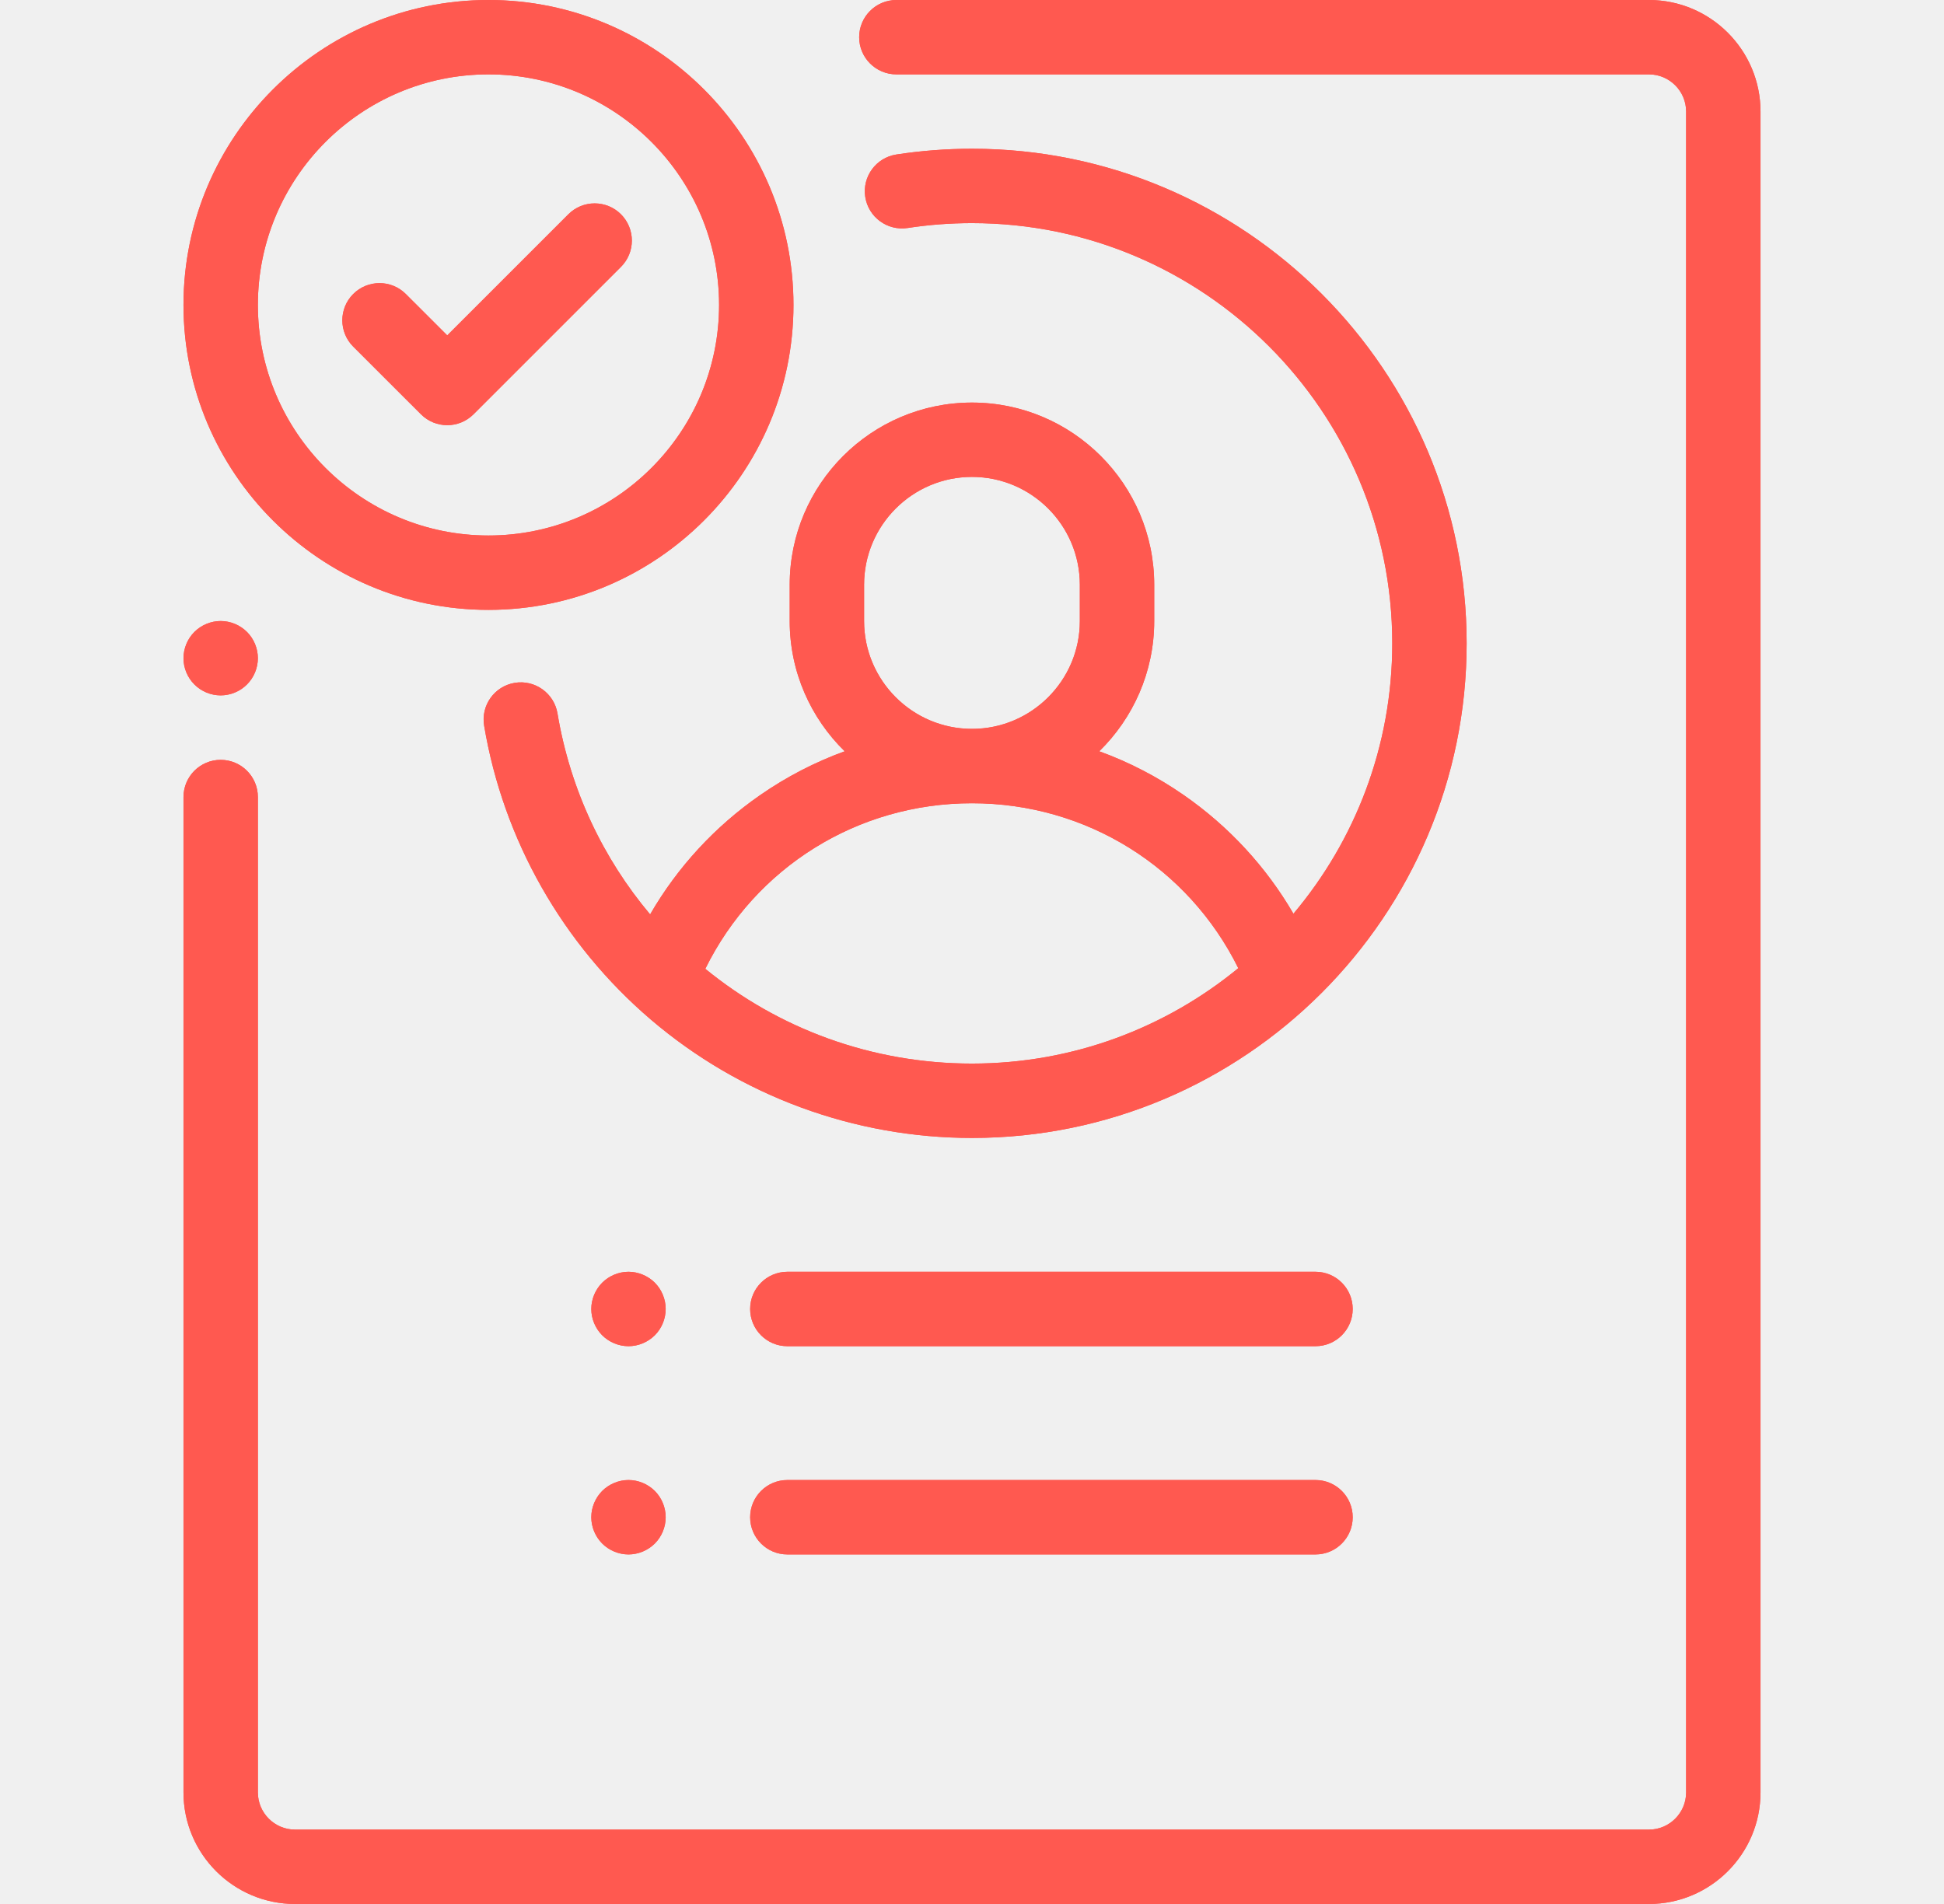
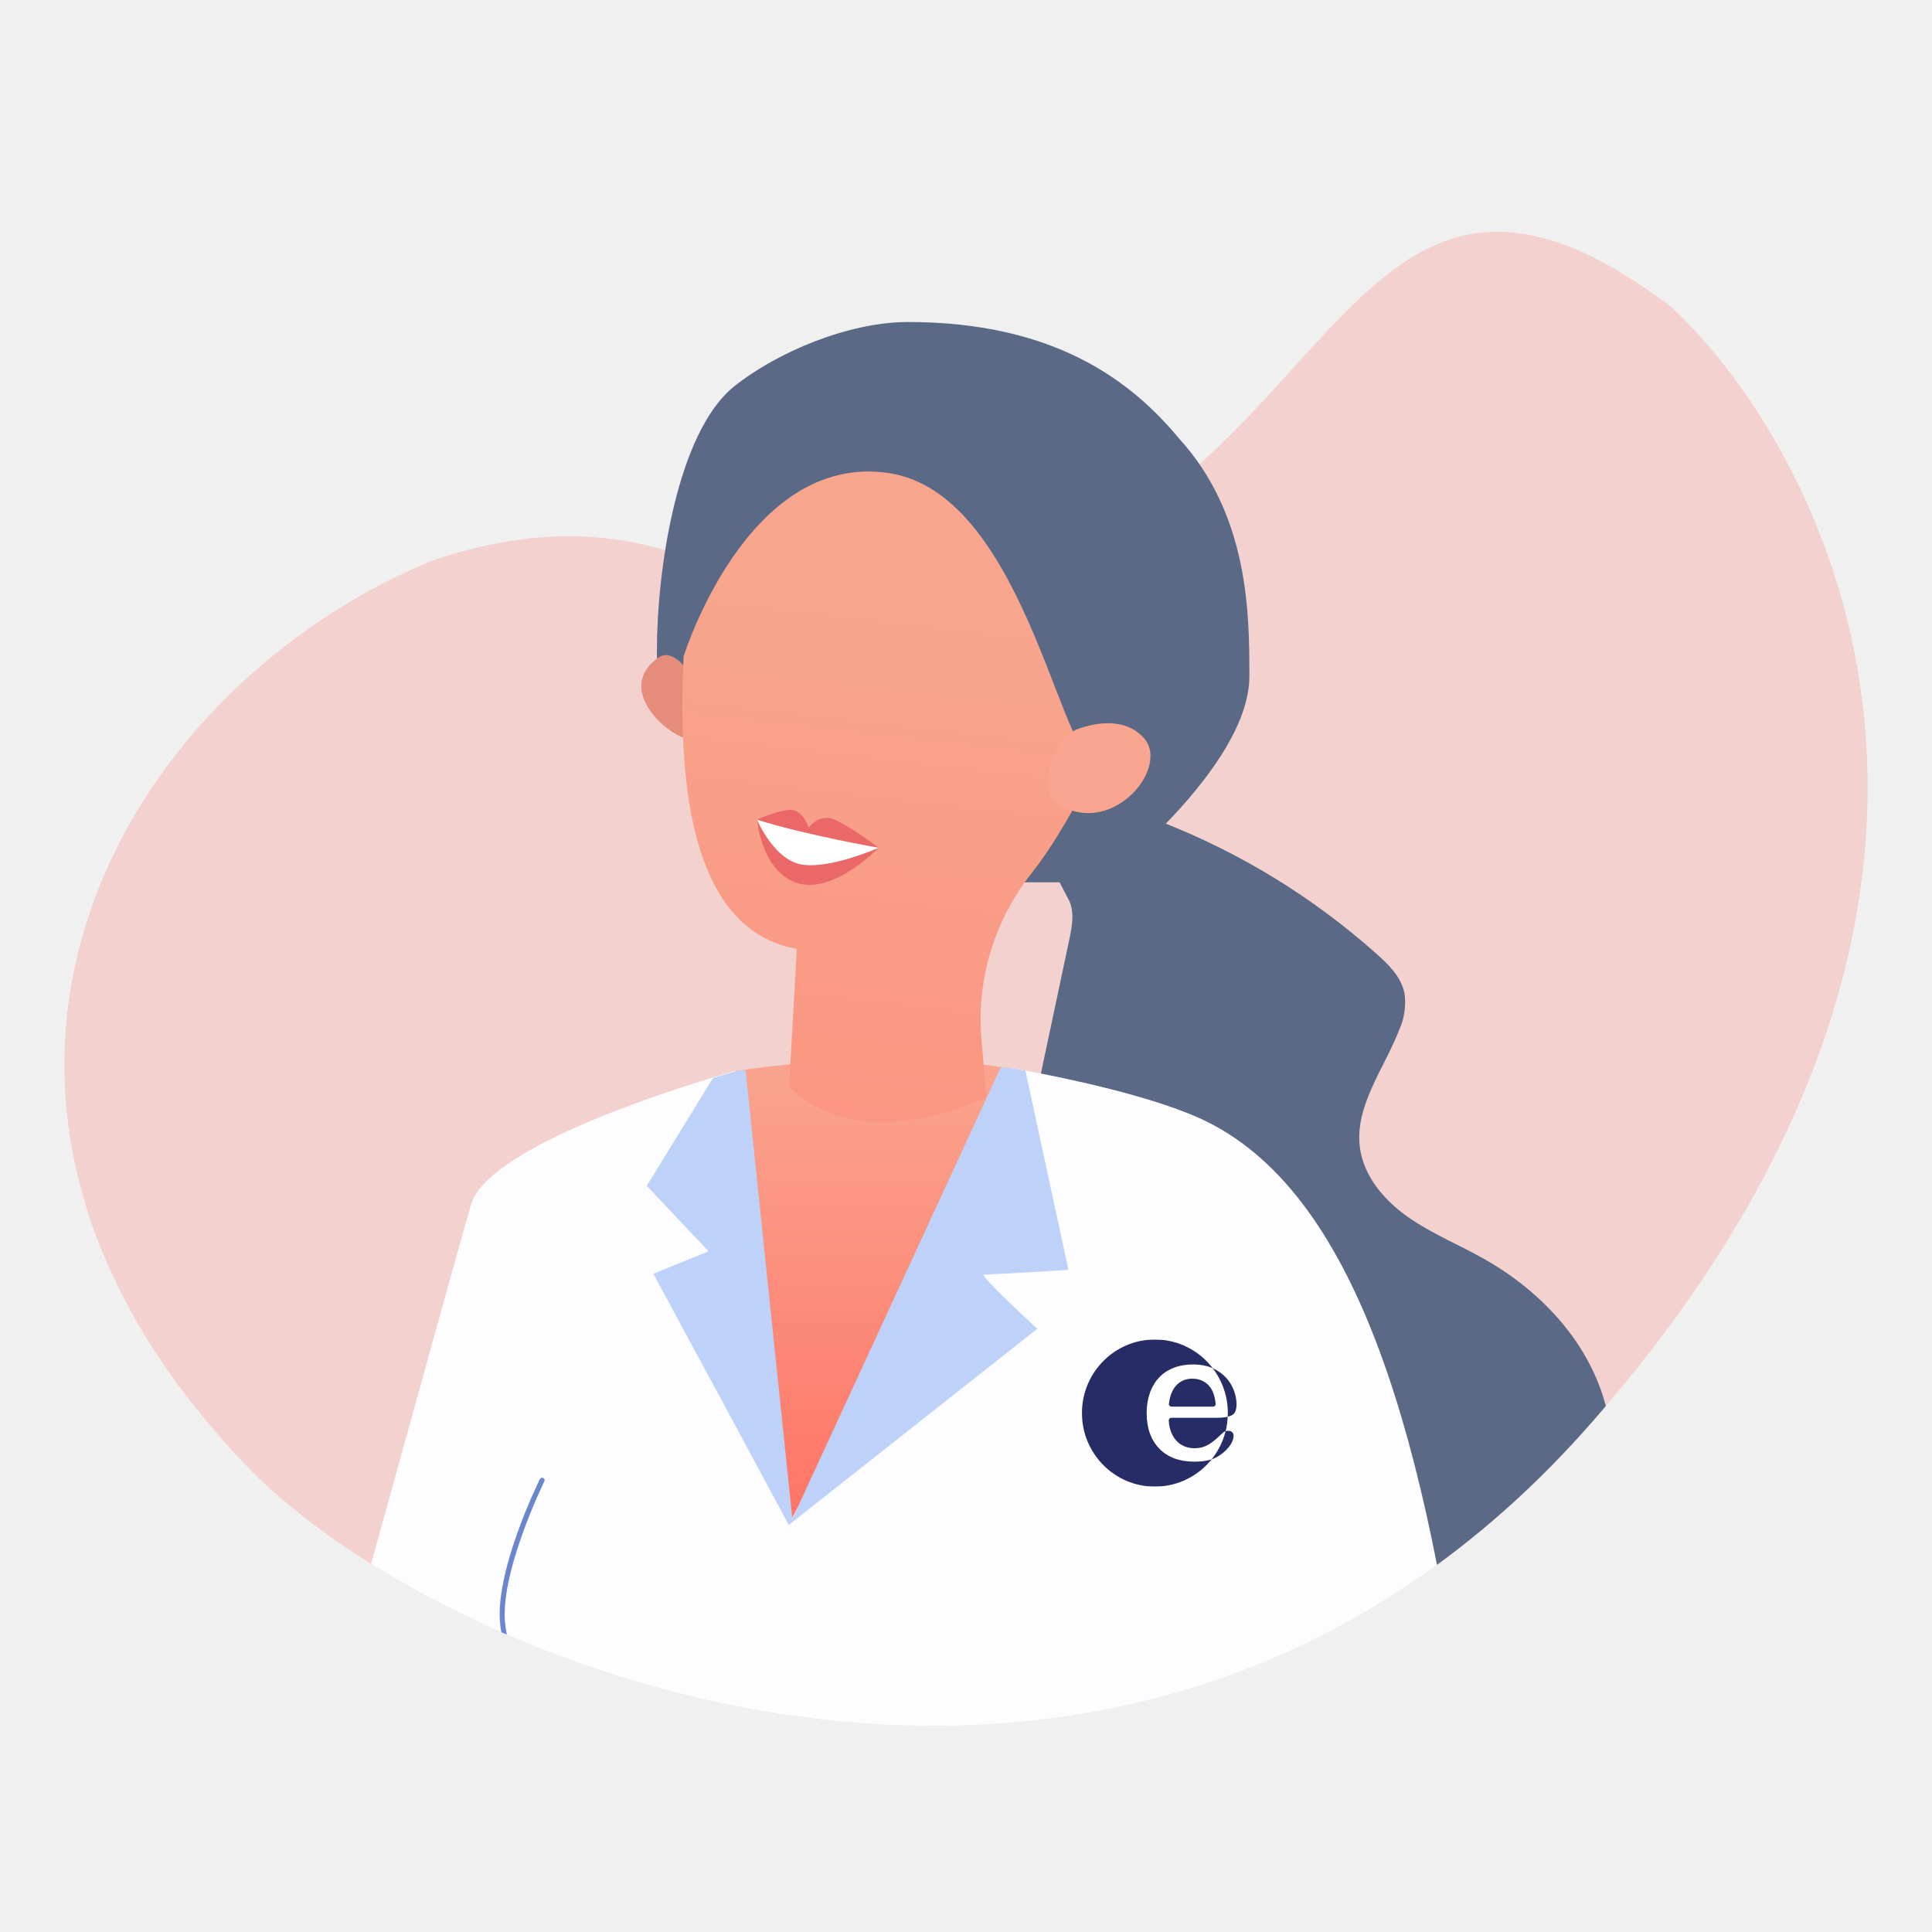
- <svg xmlns="http://www.w3.org/2000/svg" width="49" height="48" viewBox="0 0 49 48" fill="none">
-   <path d="M6.225 15.931C6.051 15.757 5.809 15.656 5.562 15.656C5.316 15.656 5.074 15.757 4.9 15.931C4.725 16.105 4.625 16.347 4.625 16.594C4.625 16.84 4.725 17.082 4.9 17.256C5.074 17.431 5.316 17.531 5.562 17.531C5.809 17.531 6.051 17.431 6.225 17.256C6.4 17.082 6.5 16.84 6.5 16.594C6.5 16.347 6.4 16.105 6.225 15.931Z" fill="#FF5950" />
-   <path d="M6.225 15.931C6.051 15.757 5.809 15.656 5.562 15.656C5.316 15.656 5.074 15.757 4.9 15.931C4.725 16.105 4.625 16.347 4.625 16.594C4.625 16.84 4.725 17.082 4.9 17.256C5.074 17.431 5.316 17.531 5.562 17.531C5.809 17.531 6.051 17.431 6.225 17.256C6.4 17.082 6.5 16.84 6.5 16.594C6.5 16.347 6.4 16.105 6.225 15.931Z" fill="#FF5950" />
-   <path d="M41.562 0H22.594C22.076 0 21.656 0.42 21.656 0.938C21.656 1.455 22.076 1.875 22.594 1.875H41.562C42.079 1.875 42.5 2.296 42.5 2.812V45.188C42.5 45.704 42.079 46.125 41.562 46.125H7.438C6.921 46.125 6.5 45.704 6.5 45.188V20.094C6.5 19.576 6.08 19.156 5.562 19.156C5.045 19.156 4.625 19.576 4.625 20.094V45.188C4.625 46.738 5.887 48 7.438 48H41.562C43.113 48 44.375 46.738 44.375 45.188V2.812C44.375 1.262 43.113 0 41.562 0Z" fill="#FF5950" />
-   <path d="M41.562 0H22.594C22.076 0 21.656 0.42 21.656 0.938C21.656 1.455 22.076 1.875 22.594 1.875H41.562C42.079 1.875 42.5 2.296 42.5 2.812V45.188C42.5 45.704 42.079 46.125 41.562 46.125H7.438C6.921 46.125 6.5 45.704 6.5 45.188V20.094C6.5 19.576 6.08 19.156 5.562 19.156C5.045 19.156 4.625 19.576 4.625 20.094V45.188C4.625 46.738 5.887 48 7.438 48H41.562C43.113 48 44.375 46.738 44.375 45.188V2.812C44.375 1.262 43.113 0 41.562 0Z" fill="#FF5950" />
-   <path d="M24.499 3.75C23.861 3.75 23.22 3.799 22.594 3.895C22.082 3.973 21.731 4.452 21.809 4.963C21.888 5.475 22.366 5.826 22.878 5.748C23.411 5.666 23.956 5.625 24.499 5.625C30.341 5.625 35.093 10.377 35.093 16.219C35.093 18.813 34.155 21.192 32.602 23.035C31.914 21.853 30.975 20.834 29.836 20.043C29.17 19.581 28.456 19.212 27.708 18.94C28.561 18.105 29.093 16.942 29.093 15.656V14.742C29.093 12.209 27.032 10.149 24.499 10.149C21.966 10.149 19.905 12.209 19.905 14.742V15.656C19.905 16.942 20.437 18.105 21.291 18.94C20.543 19.212 19.828 19.581 19.163 20.043C18.018 20.837 17.075 21.863 16.387 23.052C15.203 21.645 14.375 19.915 14.052 17.985C13.966 17.474 13.482 17.13 12.972 17.215C12.461 17.301 12.117 17.784 12.203 18.295C12.685 21.169 14.177 23.8 16.404 25.703C18.657 27.628 21.532 28.688 24.499 28.688C31.375 28.688 36.968 23.094 36.968 16.219C36.968 9.344 31.375 3.75 24.499 3.75ZM21.78 14.742C21.78 13.243 23 12.023 24.499 12.023C25.998 12.023 27.218 13.243 27.218 14.742V15.656C27.218 17.155 25.998 18.375 24.499 18.375C23 18.375 21.78 17.155 21.78 15.656V14.742ZM24.499 26.813C21.961 26.813 19.614 25.926 17.778 24.424C19.037 21.869 21.61 20.25 24.499 20.25C27.382 20.25 29.951 21.862 31.212 24.408C29.384 25.91 27.045 26.813 24.499 26.813Z" fill="#FF5950" />
-   <path d="M24.499 3.75C23.861 3.75 23.22 3.799 22.594 3.895C22.082 3.973 21.731 4.452 21.809 4.963C21.888 5.475 22.366 5.826 22.878 5.748C23.411 5.666 23.956 5.625 24.499 5.625C30.341 5.625 35.093 10.377 35.093 16.219C35.093 18.813 34.155 21.192 32.602 23.035C31.914 21.853 30.975 20.834 29.836 20.043C29.17 19.581 28.456 19.212 27.708 18.94C28.561 18.105 29.093 16.942 29.093 15.656V14.742C29.093 12.209 27.032 10.149 24.499 10.149C21.966 10.149 19.905 12.209 19.905 14.742V15.656C19.905 16.942 20.437 18.105 21.291 18.94C20.543 19.212 19.828 19.581 19.163 20.043C18.018 20.837 17.075 21.863 16.387 23.052C15.203 21.645 14.375 19.915 14.052 17.985C13.966 17.474 13.482 17.13 12.972 17.215C12.461 17.301 12.117 17.784 12.203 18.295C12.685 21.169 14.177 23.8 16.404 25.703C18.657 27.628 21.532 28.688 24.499 28.688C31.375 28.688 36.968 23.094 36.968 16.219C36.968 9.344 31.375 3.75 24.499 3.75ZM21.78 14.742C21.78 13.243 23 12.023 24.499 12.023C25.998 12.023 27.218 13.243 27.218 14.742V15.656C27.218 17.155 25.998 18.375 24.499 18.375C23 18.375 21.78 17.155 21.78 15.656V14.742ZM24.499 26.813C21.961 26.813 19.614 25.926 17.778 24.424C19.037 21.869 21.61 20.25 24.499 20.25C27.382 20.25 29.951 21.862 31.212 24.408C29.384 25.91 27.045 26.813 24.499 26.813Z" fill="#FF5950" />
-   <path d="M33.158 37.312H19.846C19.328 37.312 18.908 37.732 18.908 38.25C18.908 38.768 19.328 39.188 19.846 39.188H33.158C33.676 39.188 34.096 38.768 34.096 38.25C34.096 37.732 33.676 37.312 33.158 37.312Z" fill="#FF5950" />
-   <path d="M33.158 37.312H19.846C19.328 37.312 18.908 37.732 18.908 38.25C18.908 38.768 19.328 39.188 19.846 39.188H33.158C33.676 39.188 34.096 38.768 34.096 38.25C34.096 37.732 33.676 37.312 33.158 37.312Z" fill="#FF5950" />
-   <path d="M16.505 32.337C16.33 32.163 16.088 32.062 15.842 32.062C15.595 32.062 15.353 32.163 15.179 32.337C15.005 32.512 14.904 32.753 14.904 33C14.904 33.247 15.005 33.488 15.179 33.663C15.353 33.837 15.595 33.938 15.842 33.938C16.088 33.938 16.33 33.837 16.505 33.663C16.68 33.488 16.779 33.247 16.779 33C16.779 32.753 16.68 32.512 16.505 32.337Z" fill="#FF5950" />
-   <path d="M16.505 32.337C16.33 32.163 16.088 32.062 15.842 32.062C15.595 32.062 15.353 32.163 15.179 32.337C15.005 32.512 14.904 32.753 14.904 33C14.904 33.247 15.005 33.488 15.179 33.663C15.353 33.837 15.595 33.938 15.842 33.938C16.088 33.938 16.33 33.837 16.505 33.663C16.68 33.488 16.779 33.247 16.779 33C16.779 32.753 16.68 32.512 16.505 32.337Z" fill="#FF5950" />
-   <path d="M16.505 37.587C16.33 37.413 16.089 37.312 15.842 37.312C15.595 37.312 15.353 37.413 15.179 37.587C15.005 37.762 14.904 38.003 14.904 38.25C14.904 38.497 15.005 38.738 15.179 38.913C15.353 39.087 15.595 39.188 15.842 39.188C16.088 39.188 16.33 39.087 16.505 38.913C16.68 38.738 16.779 38.498 16.779 38.25C16.779 38.003 16.68 37.762 16.505 37.587Z" fill="#FF5950" />
-   <path d="M16.505 37.587C16.33 37.413 16.089 37.312 15.842 37.312C15.595 37.312 15.353 37.413 15.179 37.587C15.005 37.762 14.904 38.003 14.904 38.25C14.904 38.497 15.005 38.738 15.179 38.913C15.353 39.087 15.595 39.188 15.842 39.188C16.088 39.188 16.33 39.087 16.505 38.913C16.68 38.738 16.779 38.498 16.779 38.25C16.779 38.003 16.68 37.762 16.505 37.587Z" fill="#FF5950" />
-   <path d="M33.158 32.062H19.846C19.328 32.062 18.908 32.482 18.908 33C18.908 33.518 19.328 33.938 19.846 33.938H33.158C33.676 33.938 34.096 33.518 34.096 33C34.096 32.482 33.676 32.062 33.158 32.062Z" fill="#FF5950" />
-   <path d="M33.158 32.062H19.846C19.328 32.062 18.908 32.482 18.908 33C18.908 33.518 19.328 33.938 19.846 33.938H33.158C33.676 33.938 34.096 33.518 34.096 33C34.096 32.482 33.676 32.062 33.158 32.062Z" fill="#FF5950" />
-   <path d="M15.652 5.402C15.285 5.036 14.692 5.036 14.326 5.402L11.273 8.455L10.229 7.412C9.863 7.046 9.27 7.046 8.903 7.412C8.537 7.778 8.537 8.372 8.903 8.738L10.61 10.444C10.793 10.627 11.033 10.719 11.273 10.719C11.513 10.719 11.752 10.627 11.936 10.444L15.652 6.728C16.018 6.362 16.018 5.769 15.652 5.402Z" fill="#FF5950" />
-   <path d="M15.652 5.402C15.285 5.036 14.692 5.036 14.326 5.402L11.273 8.455L10.229 7.412C9.863 7.046 9.27 7.046 8.903 7.412C8.537 7.778 8.537 8.372 8.903 8.738L10.61 10.444C10.793 10.627 11.033 10.719 11.273 10.719C11.513 10.719 11.752 10.627 11.936 10.444L15.652 6.728C16.018 6.362 16.018 5.769 15.652 5.402Z" fill="#FF5950" />
-   <path d="M12.312 0C8.074 0 4.625 3.449 4.625 7.688C4.625 11.926 8.074 15.375 12.312 15.375C16.551 15.375 20 11.926 20 7.688C20 3.449 16.551 0 12.312 0ZM12.312 13.5C9.107 13.5 6.5 10.893 6.5 7.688C6.5 4.482 9.107 1.875 12.312 1.875C15.518 1.875 18.125 4.482 18.125 7.688C18.125 10.893 15.518 13.5 12.312 13.5Z" fill="#FF5950" />
-   <path d="M12.312 0C8.074 0 4.625 3.449 4.625 7.688C4.625 11.926 8.074 15.375 12.312 15.375C16.551 15.375 20 11.926 20 7.688C20 3.449 16.551 0 12.312 0ZM12.312 13.5C9.107 13.5 6.5 10.893 6.5 7.688C6.5 4.482 9.107 1.875 12.312 1.875C15.518 1.875 18.125 4.482 18.125 7.688C18.125 10.893 15.518 13.5 12.312 13.5Z" fill="#FF5950" />
+ <svg xmlns="http://www.w3.org/2000/svg" width="64" height="64" viewBox="0 0 64 64" fill="none">
+   <path d="M55.38 10.182C60.578 15.072 68.069 29.537 52.781 47.059C37.493 64.58 14.868 55.412 8.294 48.689C-3.783 36.261 3.861 22.814 14.409 18.535C22.665 15.887 23.873 21.037 32.143 19.35C44.358 16.86 44.373 1.829 55.38 10.182Z" fill="#FC766A" fill-opacity="0.25" />
+   <mask id="mask0_4567_128258" style="mask-type:alpha" maskUnits="userSpaceOnUse" x="2" y="7" width="60" height="51">
+     <path d="M55.38 10.182C60.578 15.072 68.069 29.537 52.781 47.059C37.493 64.58 14.868 55.412 8.294 48.689C-3.783 36.261 3.861 22.814 14.409 18.535C22.665 15.887 23.873 21.037 32.143 19.35C44.358 16.86 44.373 1.829 55.38 10.182Z" fill="#FC766A" />
+   </mask>
+   <g mask="url(#mask0_4567_128258)">
+     <path d="M38.45 27.218C41.069 28.237 43.486 29.716 45.585 31.585C46 31.952 46.428 32.374 46.528 32.917C46.582 33.327 46.52 33.744 46.349 34.121C45.843 35.42 44.863 36.651 45.05 38.027C45.18 38.976 45.862 39.771 46.647 40.32C47.433 40.87 48.334 41.234 49.165 41.705C50.982 42.729 52.528 44.348 53.129 46.343C53.729 48.338 53.245 50.707 51.673 52.077C50.725 52.901 49.459 53.333 48.622 54.269C47.305 55.745 47.035 56.016 45.269 56.901C44.284 57.407 42.881 57.6 42.028 56.96C39.493 54.701 38.02 53.304 36.908 50.987C35.795 48.669 37.048 46.557 36.719 43.472C36.51 41.513 34.696 40.051 34.335 38.113C34.153 37.14 34.358 36.141 34.564 35.172C34.853 33.809 35.142 32.446 35.431 31.082C35.52 30.654 35.6 30.181 35.397 29.797C20.375 1.254 40.801 25.333 38.45 27.218Z" fill="#5A6986" />
+     <path d="M23.835 51.638C23.835 51.638 27.255 51.699 27.545 51.446C27.683 51.326 28.736 49.512 29.83 47.587C31.063 45.42 32.348 43.115 32.434 42.929C32.461 42.876 32.53 42.661 32.632 42.336C32.642 42.299 32.652 42.262 32.663 42.226C33.048 40.958 33.803 38.315 34.242 36.781C34.443 36.077 34.579 35.6 34.579 35.6C34.579 35.6 34.355 35.55 33.965 35.48L33.475 35.398L33.137 35.346C31.613 35.11 30.07 35.019 28.528 35.074C26.778 35.157 25.304 35.346 24.675 35.433L24.353 35.48L24.005 46.562L23.835 51.638Z" fill="url(#paint0_linear_4567_128258)" />
+     <path d="M1.995 76.852L6.277 78.66C6.277 78.66 14.783 67.683 15.763 63.541C16.743 59.399 17.573 56.795 17.573 56.795L18.828 68.177L35.555 69.02C35.555 69.02 35.114 64.103 38.916 56.677C38.916 56.677 41.583 64.098 41.119 70.122C40.655 76.145 37.729 86.794 37.729 86.794L43.52 88.224C43.52 88.224 49.99 68.809 48.639 58.362C47.288 47.914 45.07 39.693 39.997 37.165C38.284 36.312 35.147 35.683 33.958 35.462L33.479 35.379V35.393C33.248 35.878 27.162 48.613 26.244 50.277V50.287L26.231 50.309C26.165 50.427 26.131 50.478 26.135 50.447C26.177 50.028 24.356 35.475 24.356 35.475C24.356 35.475 24.071 35.554 23.599 35.7C21.575 36.313 16.128 38.116 15.606 39.899C14.962 42.091 10.282 59.168 9.652 61.226C9.021 63.283 1.995 76.852 1.995 76.852Z" fill="#FDFDFF" />
+     <mask id="mask1_4567_128258" style="mask-type:alpha" maskUnits="userSpaceOnUse" x="37" y="45" width="4" height="4">
+       <path fill-rule="evenodd" clip-rule="evenodd" d="M40.961 45.199V48.42H37.984V45.199H40.961Z" fill="white" />
+     </mask>
+     <g mask="url(#mask1_4567_128258)">
+       <path fill-rule="evenodd" clip-rule="evenodd" d="M38.721 46.507C38.752 46.245 38.831 46.039 38.963 45.896C39.1 45.746 39.281 45.67 39.493 45.67C39.714 45.67 39.9 45.745 40.038 45.893C40.171 46.036 40.247 46.245 40.27 46.513C40.274 46.558 40.227 46.597 40.179 46.597H38.812C38.762 46.597 38.713 46.557 38.721 46.507ZM40.857 47.636C40.895 47.448 40.781 47.407 40.719 47.399C40.707 47.398 40.695 47.397 40.682 47.397C40.612 47.397 40.556 47.42 40.521 47.452C40.478 47.492 40.354 47.609 40.29 47.665C40.225 47.722 40.154 47.776 40.078 47.826C39.999 47.877 39.917 47.915 39.833 47.939C39.748 47.963 39.656 47.975 39.555 47.975C39.404 47.975 39.263 47.937 39.136 47.861C39.009 47.785 38.907 47.671 38.832 47.523C38.762 47.386 38.724 47.23 38.717 47.057C38.715 46.999 38.759 46.965 38.809 46.965H40.342C40.549 46.965 40.705 46.935 40.812 46.879C40.906 46.83 40.96 46.721 40.961 46.523C40.961 46.311 40.907 46.102 40.797 45.895C40.689 45.691 40.527 45.524 40.308 45.394C40.09 45.264 39.829 45.199 39.52 45.199C39.282 45.199 39.068 45.237 38.874 45.313C38.681 45.389 38.52 45.498 38.389 45.64C38.258 45.782 38.157 45.952 38.088 46.153C38.019 46.353 37.984 46.571 37.984 46.806C37.985 47.309 38.125 47.699 38.403 47.987C38.681 48.275 39.069 48.42 39.579 48.42C39.797 48.42 39.988 48.392 40.154 48.337C40.458 48.229 40.799 47.924 40.857 47.636Z" fill="#262C65" />
+     </g>
+     <mask id="mask2_4567_128258" style="mask-type:alpha" maskUnits="userSpaceOnUse" x="35" y="44" width="6" height="6">
+       <path fill-rule="evenodd" clip-rule="evenodd" d="M35.841 49.246V44.373H40.674V49.246H35.841V49.246Z" fill="white" />
+     </mask>
+     <g mask="url(#mask2_4567_128258)">
+       <path fill-rule="evenodd" clip-rule="evenodd" d="M40.674 46.81C40.674 48.155 39.592 49.246 38.257 49.246C36.923 49.246 35.841 48.155 35.841 46.81C35.841 45.464 36.923 44.373 38.257 44.373C39.592 44.373 40.674 45.464 40.674 46.81Z" fill="#262C65" />
+     </g>
+     <path fill-rule="evenodd" clip-rule="evenodd" d="M36.148 47.594C36.033 47.28 35.985 46.936 36.02 46.581C36.146 45.337 37.251 44.428 38.484 44.554C39.492 44.658 40.251 45.416 40.435 46.277C40.597 47.021 39.466 47.068 38.476 46.862C37.652 46.569 36.576 46.593 36.148 47.594Z" fill="#262C65" />
+     <path fill-rule="evenodd" clip-rule="evenodd" d="M40.506 46.81C40.506 48.062 39.499 49.077 38.257 49.077C37.015 49.077 36.009 48.062 36.009 46.81C36.009 45.558 37.015 44.543 38.257 44.543C39.499 44.543 40.506 45.558 40.506 46.81Z" fill="#262C65" />
+     <path fill-rule="evenodd" clip-rule="evenodd" d="M38.721 46.507C38.752 46.245 38.831 46.039 38.963 45.896C39.1 45.746 39.281 45.67 39.493 45.67C39.714 45.67 39.9 45.745 40.038 45.893C40.171 46.036 40.247 46.245 40.27 46.513C40.274 46.558 40.227 46.597 40.179 46.597H38.812C38.762 46.597 38.713 46.557 38.721 46.507ZM40.6 47.409C40.568 47.419 40.541 47.434 40.521 47.452C40.478 47.492 40.354 47.609 40.29 47.665C40.225 47.722 40.154 47.776 40.078 47.826C39.999 47.877 39.917 47.915 39.833 47.939C39.748 47.963 39.656 47.975 39.555 47.975C39.404 47.975 39.263 47.937 39.136 47.861C39.009 47.785 38.907 47.671 38.832 47.523C38.762 47.386 38.724 47.23 38.717 47.057C38.715 46.999 38.759 46.965 38.809 46.965H40.342C40.471 46.965 40.581 46.953 40.671 46.931C40.673 46.891 40.674 46.85 40.674 46.81C40.674 46.25 40.487 45.735 40.172 45.324C39.984 45.241 39.767 45.199 39.52 45.199C39.282 45.199 39.068 45.237 38.874 45.313C38.681 45.389 38.52 45.498 38.389 45.64C38.258 45.782 38.157 45.952 38.088 46.153C38.019 46.353 37.984 46.571 37.984 46.806C37.985 47.309 38.125 47.699 38.403 47.987C38.681 48.275 39.069 48.42 39.579 48.42C39.789 48.42 39.974 48.394 40.136 48.343C40.352 48.073 40.513 47.756 40.6 47.409Z" fill="white" />
+     <path d="M17.563 56.883C17.58 56.885 17.597 56.881 17.612 56.873C17.621 56.868 17.63 56.861 17.636 56.852C17.643 56.844 17.648 56.834 17.651 56.824C17.654 56.813 17.655 56.803 17.654 56.792C17.652 56.781 17.649 56.771 17.644 56.761C17.192 55.853 16.888 54.877 16.745 53.873C16.5 52.198 18.018 49.102 18.033 49.071C18.043 49.052 18.045 49.029 18.038 49.008C18.031 48.987 18.016 48.97 17.996 48.96C17.977 48.95 17.954 48.949 17.933 48.955C17.912 48.962 17.895 48.977 17.885 48.997C17.821 49.125 16.33 52.171 16.581 53.896C16.728 54.92 17.038 55.914 17.499 56.841C17.505 56.853 17.514 56.863 17.525 56.87C17.537 56.877 17.549 56.882 17.563 56.883Z" fill="#6A86CE" />
+     <path d="M23.473 41.452L21.642 42.194L24.003 46.564L26.129 50.515L29.839 47.587L34.362 44.017C34.362 44.017 32.948 42.724 32.641 42.331C32.585 42.262 32.568 42.223 32.597 42.223H32.673C33.145 42.203 35.393 42.066 35.393 42.066L34.251 36.777L33.971 35.48V35.467L33.492 35.384V35.398L33.155 35.346L26.262 50.282V50.292L26.249 50.321L24.698 35.44L24.375 35.487C24.375 35.487 24.09 35.566 23.618 35.711L21.426 39.282L23.473 41.452Z" fill="#BDD1F9" />
+   </g>
+   <path d="M41.387 22.4C41.387 25.435 36.481 29.227 36.481 29.227C36.481 29.227 32.707 29.227 31.147 29.227C28.956 29.227 26.11 26.308 24.624 24.924C22.994 23.405 21.761 23.951 21.761 21.547C21.761 18.918 22.417 14.325 24.321 12.8C25.745 11.66 28.115 10.667 30.081 10.667C34.987 10.667 37.515 12.672 39.041 14.507C41.387 17.067 41.387 20.378 41.387 22.4Z" fill="#5A6986" />
+   <path d="M22.92 22.415C22.92 22.415 22.34 21.42 21.816 21.781C20.482 22.704 21.79 24.102 22.627 24.434L22.92 22.415Z" fill="#E58C7A" />
+   <path d="M31.637 11.233C32.887 11.389 34.081 11.845 35.117 12.561C36.154 13.277 37.002 14.233 37.59 15.348C38.177 16.462 38.488 17.702 38.494 18.962C38.5 20.221 38.202 21.464 37.626 22.584C36.393 25.244 35.378 27.385 34.18 28.918C32.953 30.459 32.355 32.408 32.507 34.372L32.676 36.357C28 38.373 26.139 35.986 26.139 35.986L26.397 31.433C21.507 30.566 22.687 21.527 22.837 18.845C22.837 18.744 22.837 18.643 22.837 18.542C22.9 17.471 23.182 16.424 23.666 15.467C24.15 14.51 24.826 13.663 25.651 12.977C26.476 12.292 27.433 11.784 28.463 11.483C29.493 11.183 30.573 11.098 31.637 11.233Z" fill="url(#paint1_linear_4567_128258)" />
+   <path d="M36.503 25.186C35.235 26.115 34.142 16.376 29.444 15.671C24.745 14.966 22.647 21.742 22.647 21.742C22.647 21.742 21.794 17.762 23.732 14.781C25.669 11.799 30.332 9.307 34.862 11.992C39.392 14.676 41.699 21.385 36.503 25.186Z" fill="#5A6986" />
+   <path d="M35.118 24.645C35.26 24.4 35.488 24.216 35.757 24.129C36.311 23.942 37.275 23.758 37.892 24.449C38.798 25.461 36.722 27.898 34.886 26.525C34.886 26.525 34.371 25.957 35.118 24.645Z" fill="#F9A58F" />
+   <path d="M25.077 27.153C25.077 27.153 26.022 26.719 26.342 26.856C26.662 26.993 26.792 27.419 26.792 27.419C26.865 27.313 26.964 27.228 27.079 27.17C27.194 27.113 27.322 27.086 27.45 27.092C27.856 27.139 29.108 28.084 29.108 28.084C29.108 28.084 27.603 29.64 26.409 29.252C25.215 28.864 25.081 27.153 25.081 27.153H25.077Z" fill="#EA6868" />
+   <path d="M29.108 28.084C29.108 28.084 26.634 27.65 25.077 27.153C25.077 27.153 25.645 28.514 26.595 28.645C27.544 28.777 29.108 28.084 29.108 28.084Z" fill="white" />
+   <defs>
+     <linearGradient id="paint0_linear_4567_128258" x1="29.207" y1="35.059" x2="29.207" y2="51.645" gradientUnits="userSpaceOnUse">
+       <stop stop-color="#F9A58F" />
+       <stop offset="1" stop-color="#FF7162" />
+     </linearGradient>
+     <linearGradient id="paint1_linear_4567_128258" x1="29.44" y1="20.053" x2="22.613" y2="78.933" gradientUnits="userSpaceOnUse">
+       <stop stop-color="#F8A58D" />
+       <stop offset="1" stop-color="#FF7162" />
+     </linearGradient>
+   </defs>
</svg>
